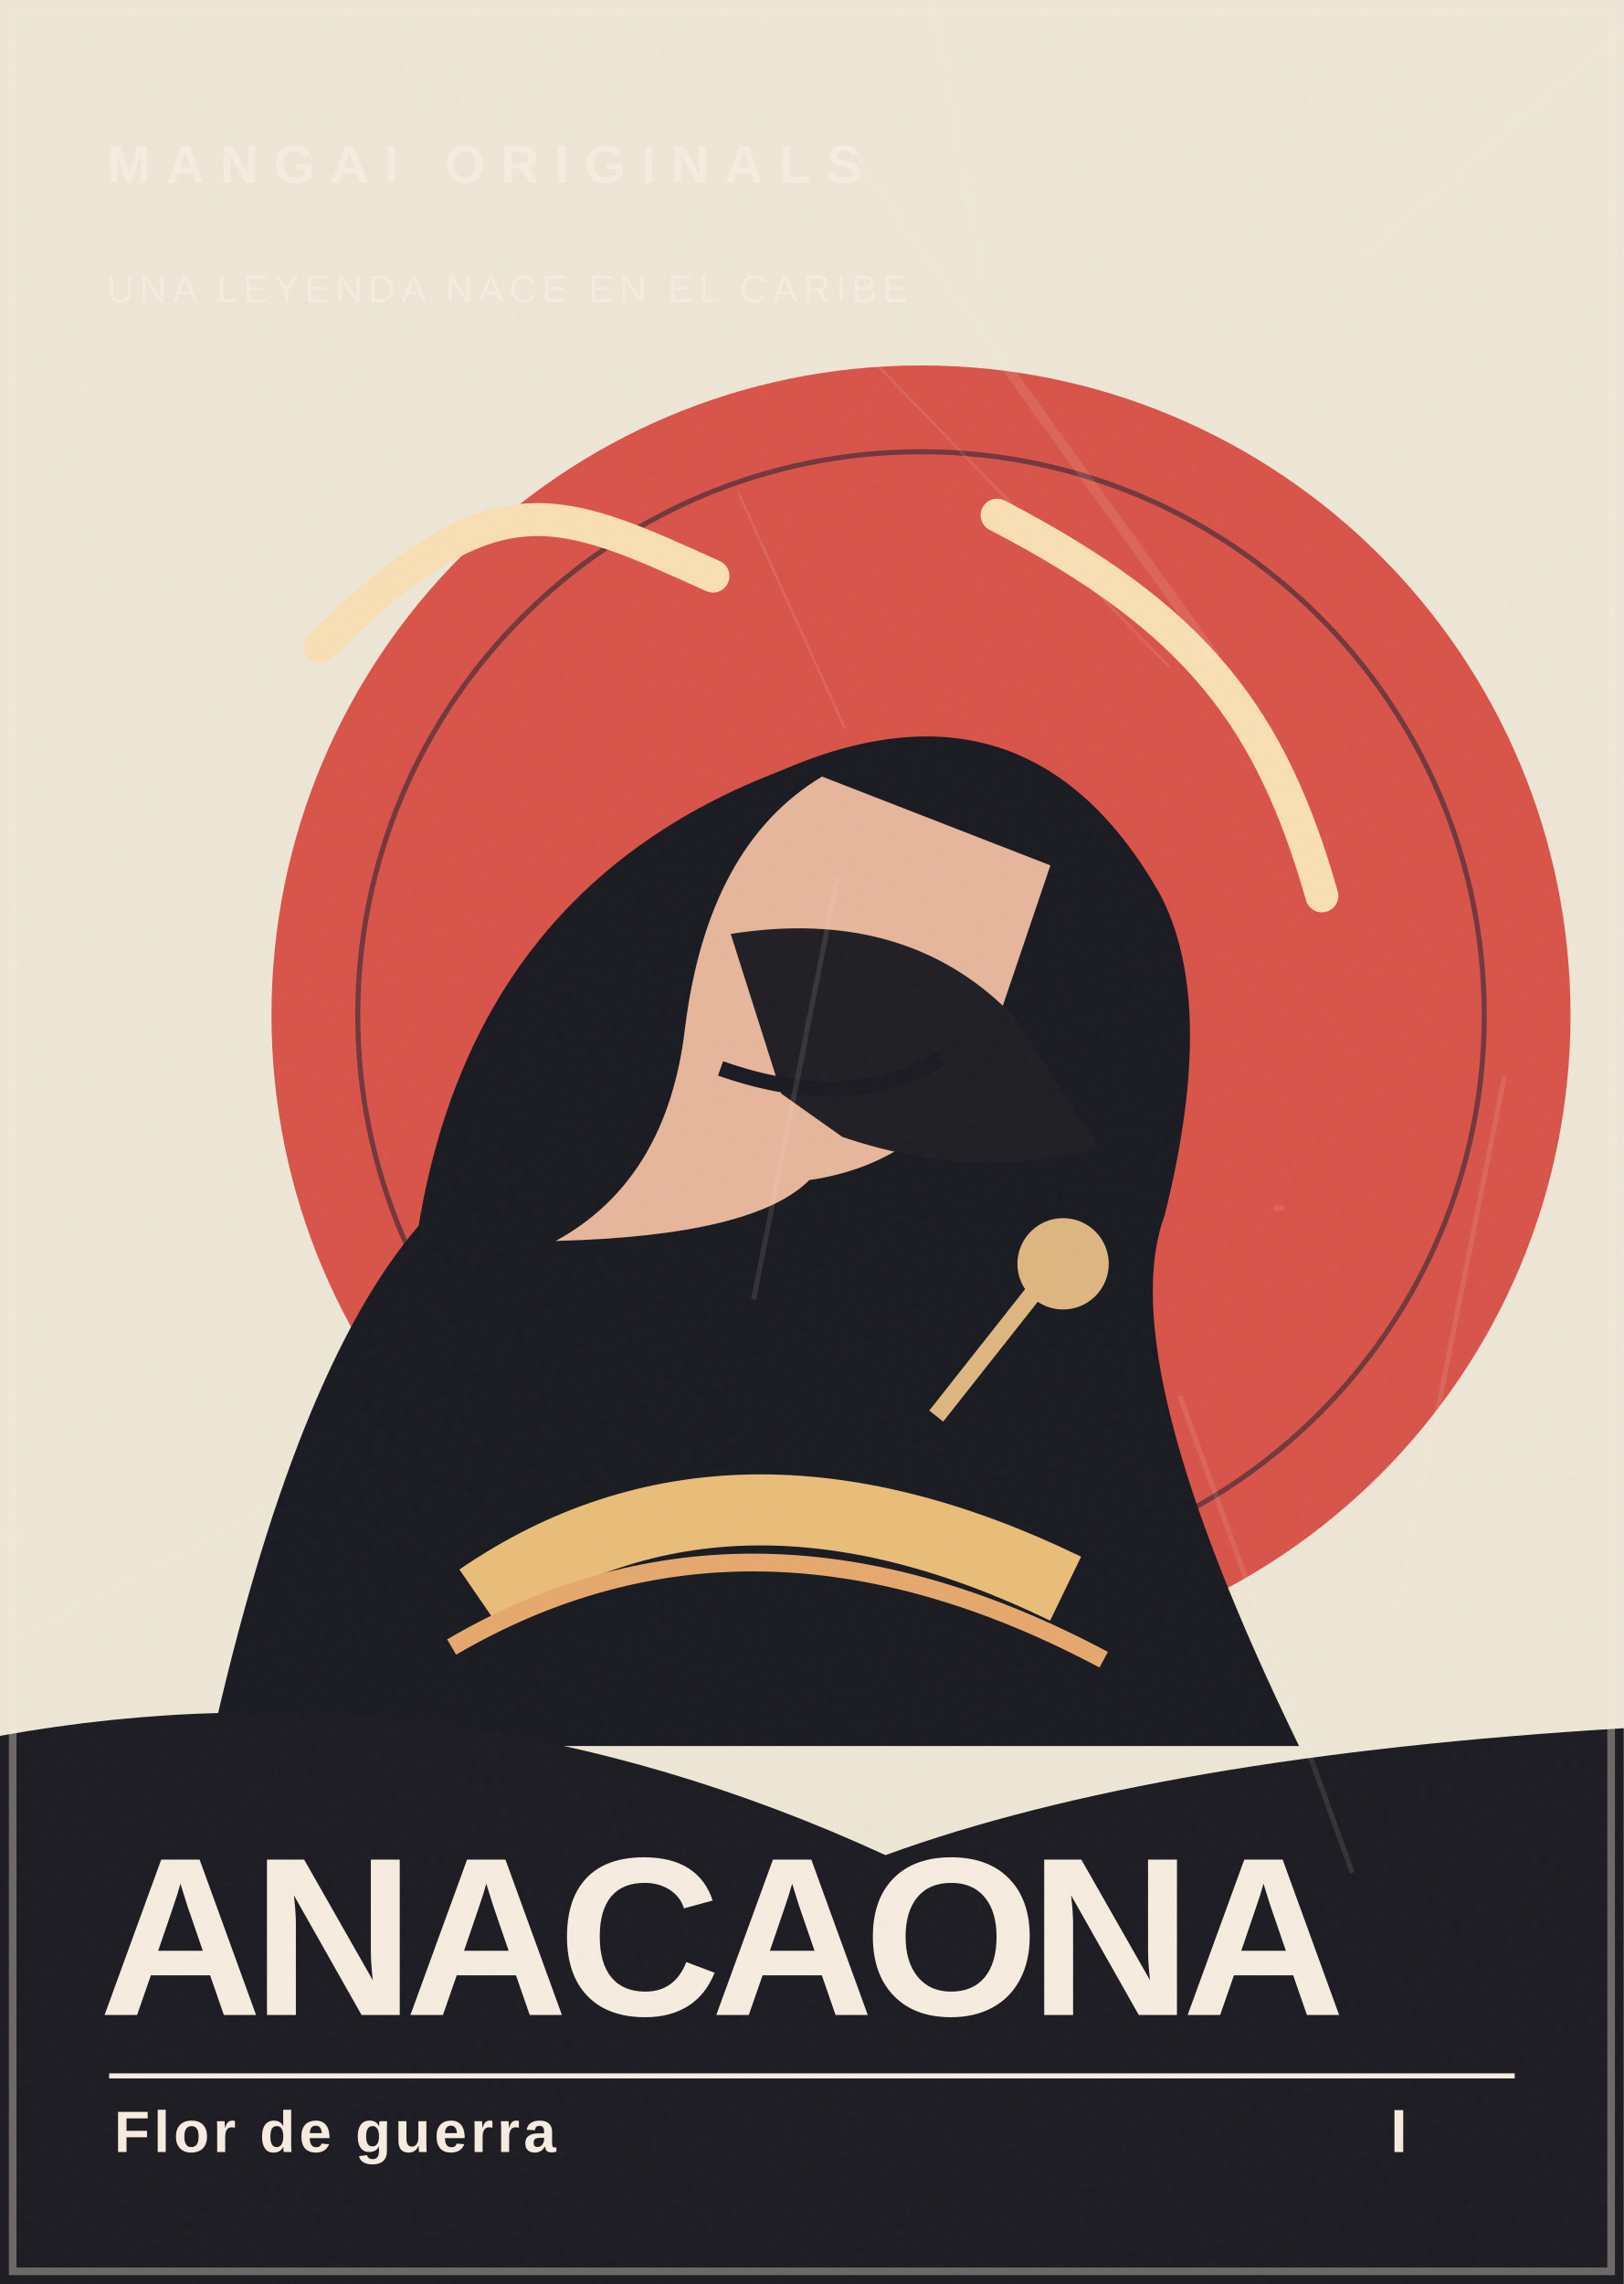
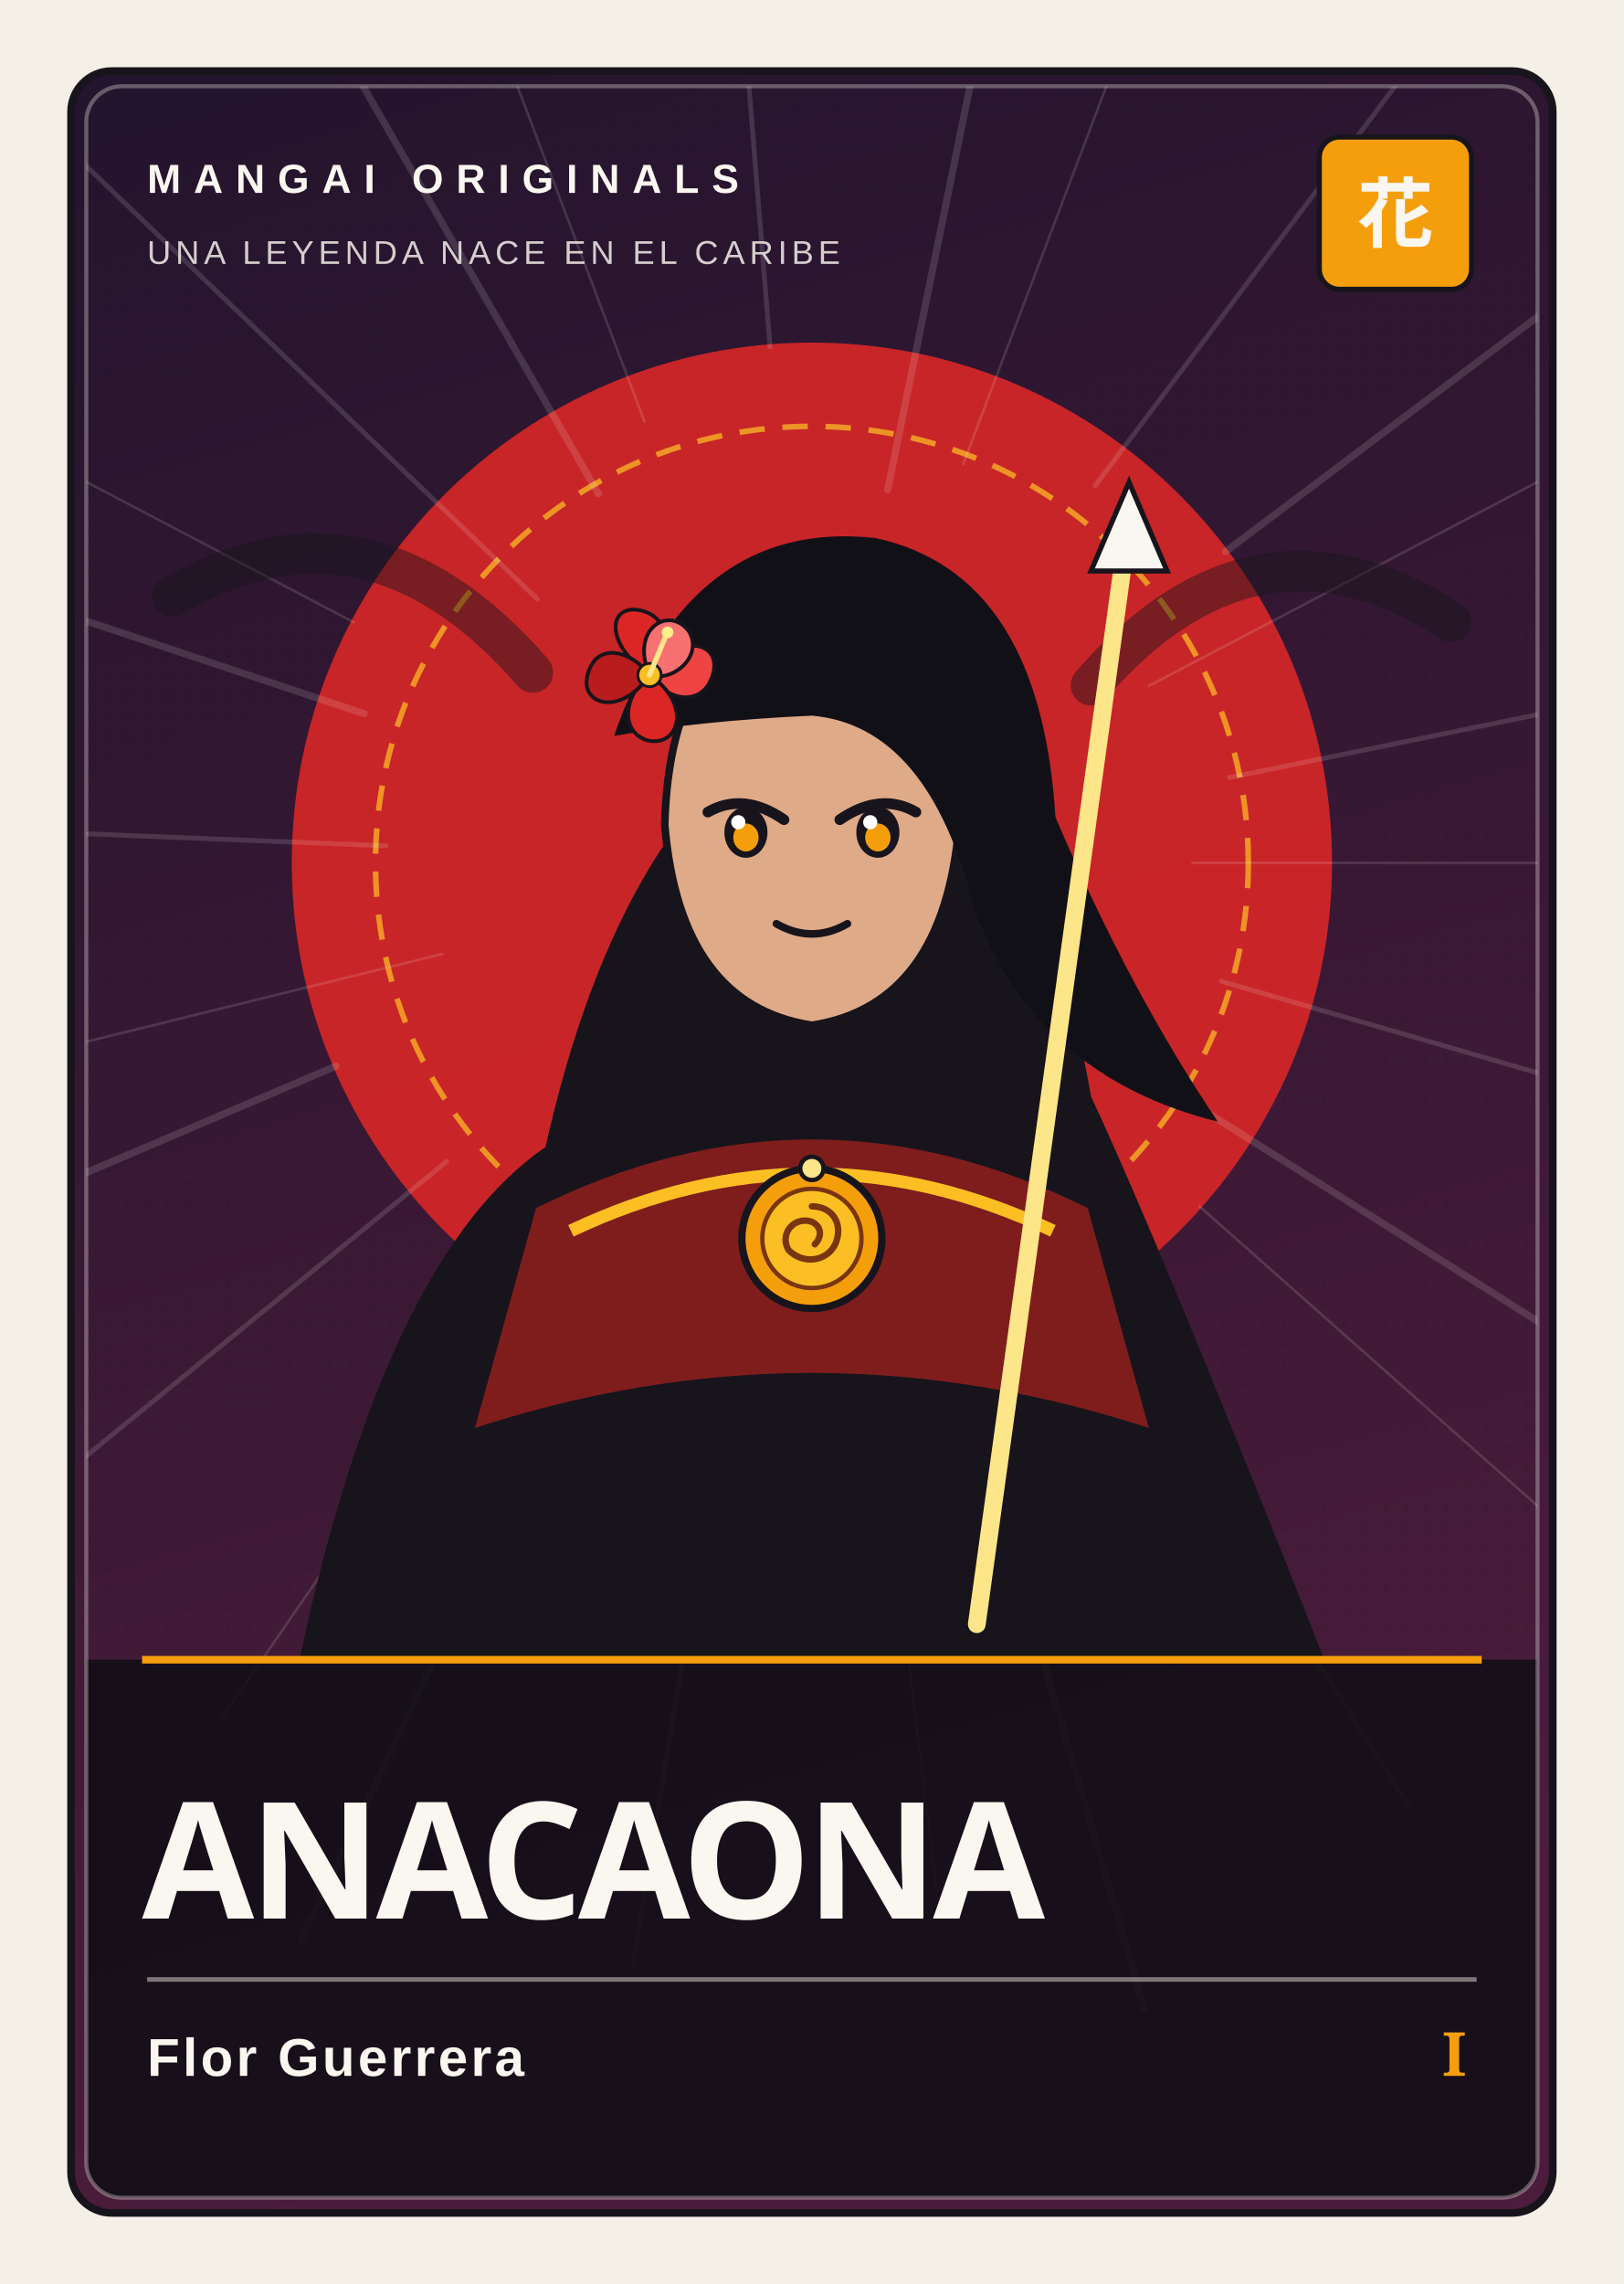
<svg xmlns="http://www.w3.org/2000/svg" width="640" height="900" viewBox="0 0 640 900">
  <defs>
-     <filter id="paper">
-       <feTurbulence type="fractalNoise" baseFrequency="0.32" numOctaves="3" seed="7" stitchTiles="stitch" result="n" />
-       <feColorMatrix in="n" type="saturate" values="0" />
-       <feComponentTransfer>
-         <feFuncA type="linear" slope="0.15" />
-       </feComponentTransfer>
-     </filter>
-     <pattern id="dots" width="14" height="14" patternUnits="userSpaceOnUse">
-       <circle cx="2" cy="2" r="1.7" fill="#14131c" opacity=".35" />
+     <pattern id="toneLight" width="8" height="8" patternUnits="userSpaceOnUse">
+       <circle cx="2" cy="2" r="1.2" fill="#17141b" opacity="0.18" />
    </pattern>
-     <linearGradient id="sky" x1="0" y1="0" x2="1" y2="1">
-       <stop stop-color="#c7a3ff" />
-       <stop offset="1" stop-color="#5c40b6" />
+     <pattern id="toneDense" width="6" height="6" patternUnits="userSpaceOnUse">
+       <circle cx="2" cy="2" r="1.5" fill="#17141b" opacity="0.34" />
+     </pattern>
+     <pattern id="hatch" width="10" height="10" patternUnits="userSpaceOnUse" patternTransform="rotate(35)">
+       <line x1="0" y1="0" x2="0" y2="10" stroke="#17141b" stroke-width="1.3" opacity="0.22" />
+     </pattern>
+     <pattern id="genkoGrid" width="24" height="24" patternUnits="userSpaceOnUse">
+       <path d="M24 0H0V24" fill="none" stroke="#00aeef" stroke-width="0.6" opacity="0.18" />
+     </pattern>
+     <linearGradient id="covBg" x1="0" y1="0" x2="0.2" y2="1">
+       <stop offset="0%" stop-color="#24142d" />
+       <stop offset="100%" stop-color="#4b1c3b" />
    </linearGradient>
+     <clipPath id="safeArt">
+       <rect x="34" y="34" width="572" height="832" rx="14" />
+     </clipPath>
  </defs>
-   <rect width="640" height="900" fill="#eee6d5" />
-   <circle cx="363" cy="400" r="256" fill="#d85349" />
-   <circle cx="363" cy="400" r="222" stroke="#2e2531" fill="none" stroke-width="2" opacity=".6" />
-   <path d="M83 688 Q116 540 165 483 Q187 350 307 304 Q405 261 457 352 Q480 395 459 479 Q438 536 512 688Z" fill="#191921" />
-   <path d="M324 306 Q279 333 270 405 Q263 465 219 489 Q297 487 319 465 Q374 457 394 400 L414 341Z" fill="#e6b69b" />
-   <path d="M288 368 Q358 357 400 401 L433 452 Q385 466 332 448 L308 431Z" fill="#201e24" />
-   <path d="M284 421 Q335 439 371 417" stroke="#191921" stroke-width="6" fill="none" />
-   <path d="M189 630 Q288 562 420 626" stroke="#e9bd78" stroke-width="28" fill="none" />
-   <path d="M178 649 Q296 580 435 654" stroke="#e5a86d" stroke-width="7" fill="none" />
-   <path d="M126 255 C195 187 219 199 281 227 M393 203 C472 244 501 283 521 353" stroke="#f9deb4" stroke-width="13" fill="none" stroke-linecap="round" />
-   <circle cx="419" cy="498" r="18" fill="#ddb680" />
-   <path d="M414 501 l-45 57" stroke="#ddb680" stroke-width="7" />
-   <path d="M0 684 Q177 652 349 731 Q456 692 640 681 V900 H0Z" fill="#1c1b22" />
-   <path d="M 291 194 l 42 93" stroke="#f6ecdf" stroke-width="1" opacity="0.11" />
-   <path d="M 34 588 l -112 -53" stroke="#f6ecdf" stroke-width="1" opacity="0.11" />
-   <path d="M 479 259 l -141 -196" stroke="#f6ecdf" stroke-width="4" opacity="0.11" />
-   <path d="M 388 111 l -37 -194" stroke="#f6ecdf" stroke-width="4" opacity="0.11" />
-   <path d="M 20 619 l -97 -126" stroke="#f6ecdf" stroke-width="1" opacity="0.11" />
-   <path d="M 550 639 l 43 -215" stroke="#f6ecdf" stroke-width="2" opacity="0.11" />
-   <path d="M 7 610 l -92 -92" stroke="#f6ecdf" stroke-width="4" opacity="0.11" />
-   <path d="M 107 593 l -100 52" stroke="#f6ecdf" stroke-width="3" opacity="0.11" />
-   <path d="M 533 738 l -68 -188" stroke="#f6ecdf" stroke-width="2" opacity="0.11" />
-   <path d="M 341 139 l 120 124" stroke="#f6ecdf" stroke-width="1" opacity="0.11" />
-   <path d="M 537 101 l 156 -135" stroke="#f6ecdf" stroke-width="4" opacity="0.11" />
-   <path d="M 504 477 l 0 -2" stroke="#f6ecdf" stroke-width="4" opacity="0.11" />
-   <path d="M 330 346 l -33 166" stroke="#f6ecdf" stroke-width="2" opacity="0.11" />
-   <text x="42" y="72" fill="#f6ecdf" font-family="Arial,sans-serif" font-size="21" font-weight="800" letter-spacing="6">MANGAI ORIGINALS</text>
-   <text x="42" y="119" fill="#f6ecdf" font-family="Arial,sans-serif" font-size="15" letter-spacing="2.1">UNA LEYENDA NACE EN EL CARIBE</text>
-   <text x="39" y="794" fill="#f6ecdf" font-family="Arial Black,Arial,sans-serif" font-size="89" font-weight="900" letter-spacing="-4">ANACAONA</text>
-   <path d="M43 818 H597" stroke="#f6ecdf" stroke-width="2" />
-   <text x="45" y="848" fill="#f6ecdf" font-family="Arial,sans-serif" font-size="23" font-weight="700" letter-spacing="1.5">Flor de guerra</text>
-   <text x="548" y="848" fill="#f6ecdf" font-family="Arial,sans-serif" font-size="24" font-weight="800">I</text>
-   <rect x="0" y="0" width="640" height="900" filter="url(#paper)" opacity=".26" />
-   <rect x="5" y="5" width="630" height="890" fill="none" stroke="#f6ecdf" stroke-width="3" opacity=".36" />
+   <rect width="640" height="900" fill="#f4f0e7" />
+   <rect x="28" y="28" width="584" height="844" rx="16" fill="url(#covBg)" stroke="#17141b" stroke-width="3" />
+   <g clip-path="url(#safeArt)">
+     <rect x="34" y="34" width="572" height="832" fill="url(#toneLight)" opacity="0.35" />
+     <circle cx="320" cy="340" r="205" fill="#dc2626" opacity="0.88" />
+     <circle cx="320" cy="340" r="172" fill="none" stroke="#fbbf24" stroke-width="2.2" stroke-dasharray="10 7" opacity="0.72" />
+     <line x1="470.0" y1="340.0" x2="730.0" y2="340.0" stroke="#faf7f0" stroke-width="1.0" opacity="0.14" stroke-linecap="round" />
+     <line x1="481.4" y1="386.7" x2="742.7" y2="462.3" stroke="#faf7f0" stroke-width="1.9" opacity="0.14" stroke-linecap="round" />
+     <line x1="477.3" y1="439.3" x2="717.4" y2="591.0" stroke="#faf7f0" stroke-width="2.8" opacity="0.14" stroke-linecap="round" />
+     <line x1="472.7" y1="475.3" x2="626.9" y2="611.9" stroke="#faf7f0" stroke-width="1.0" opacity="0.14" stroke-linecap="round" />
+     <line x1="400.2" y1="466.8" x2="555.3" y2="711.8" stroke="#faf7f0" stroke-width="1.9" opacity="0.14" stroke-linecap="round" />
+     <line x1="366.8" y1="501.3" x2="451.0" y2="791.4" stroke="#faf7f0" stroke-width="2.8" opacity="0.14" stroke-linecap="round" />
+     <line x1="342.4" y1="524.6" x2="369.4" y2="747.0" stroke="#faf7f0" stroke-width="1.0" opacity="0.14" stroke-linecap="round" />
+     <line x1="287.3" y1="541.4" x2="249.5" y2="774.3" stroke="#faf7f0" stroke-width="1.9" opacity="0.14" stroke-linecap="round" />
+     <line x1="255.8" y1="475.6" x2="118.7" y2="764.7" stroke="#faf7f0" stroke-width="2.8" opacity="0.14" stroke-linecap="round" />
+     <line x1="224.6" y1="478.3" x2="87.1" y2="677.4" stroke="#faf7f0" stroke-width="1.0" opacity="0.14" stroke-linecap="round" />
+     <line x1="176.0" y1="457.7" x2="-20.7" y2="618.4" stroke="#faf7f0" stroke-width="1.9" opacity="0.14" stroke-linecap="round" />
+     <line x1="132.4" y1="420.1" x2="-112.3" y2="524.5" stroke="#faf7f0" stroke-width="2.8" opacity="0.14" stroke-linecap="round" />
+     <line x1="174.4" y1="375.9" x2="-78.1" y2="438.1" stroke="#faf7f0" stroke-width="1.0" opacity="0.14" stroke-linecap="round" />
+     <line x1="152.1" y1="333.3" x2="-119.6" y2="322.4" stroke="#faf7f0" stroke-width="1.9" opacity="0.14" stroke-linecap="round" />
+     <line x1="143.5" y1="281.2" x2="-125.9" y2="191.4" stroke="#faf7f0" stroke-width="2.8" opacity="0.14" stroke-linecap="round" />
+     <line x1="139.4" y1="245.2" x2="-43.0" y2="149.5" stroke="#faf7f0" stroke-width="1.0" opacity="0.14" stroke-linecap="round" />
+     <line x1="211.8" y1="236.1" x2="2.6" y2="35.3" stroke="#faf7f0" stroke-width="1.9" opacity="0.14" stroke-linecap="round" />
+     <line x1="235.9" y1="194.6" x2="84.8" y2="-66.9" stroke="#faf7f0" stroke-width="2.8" opacity="0.14" stroke-linecap="round" />
+     <line x1="254.0" y1="166.1" x2="174.6" y2="-43.4" stroke="#faf7f0" stroke-width="1.0" opacity="0.14" stroke-linecap="round" />
+     <line x1="303.5" y1="136.7" x2="284.5" y2="-98.6" stroke="#faf7f0" stroke-width="1.9" opacity="0.14" stroke-linecap="round" />
+     <line x1="349.9" y1="193.0" x2="413.8" y2="-120.6" stroke="#faf7f0" stroke-width="2.8" opacity="0.14" stroke-linecap="round" />
+     <line x1="379.6" y1="182.9" x2="465.4" y2="-43.4" stroke="#faf7f0" stroke-width="1.0" opacity="0.14" stroke-linecap="round" />
+     <line x1="431.7" y1="191.3" x2="584.2" y2="-11.8" stroke="#faf7f0" stroke-width="1.9" opacity="0.14" stroke-linecap="round" />
+     <line x1="483.0" y1="217.4" x2="695.6" y2="57.4" stroke="#faf7f0" stroke-width="2.8" opacity="0.14" stroke-linecap="round" />
+     <line x1="452.8" y1="270.3" x2="683.0" y2="149.5" stroke="#faf7f0" stroke-width="1.0" opacity="0.14" stroke-linecap="round" />
+     <line x1="484.6" y1="306.4" x2="751.1" y2="251.9" stroke="#faf7f0" stroke-width="1.9" opacity="0.14" stroke-linecap="round" />
+     <path d="M68 235 Q145 190 210 265 M572 245 Q495 195 430 270" fill="none" stroke="#17141b" stroke-width="16" stroke-linecap="round" opacity="0.45" />
+     <path d="M118 654 Q152 495 215 452 Q245 318 320 278 Q404 282 430 432 Q458 492 522 654 Z" fill="#17141b" />
+     <path d="M262 325 Q264 248 320 238 Q376 248 378 325 Q372 396 320 404 Q268 396 262 325 Z" fill="#dfaa88" stroke="#17141b" stroke-width="3" />
+     <path d="M242 290 Q272 204 345 212 Q410 226 416 322 Q445 390 480 442 Q408 424 384 358 Q366 286 320 282 Q276 284 242 290 Z" fill="#121017" />
+     <g>
+       <path d="M279 320 Q293 312 309 323" fill="none" stroke="#17141b" stroke-width="4.2" stroke-linecap="round" />
+       <ellipse cx="294" cy="328" rx="8.5" ry="10" fill="#17141b" />
+       <ellipse cx="294" cy="330" rx="5" ry="5.5" fill="#f59e0b" />
+       <circle cx="291" cy="324" r="2.8" fill="#ffffff" />
+       <path d="M361 320 Q347 312 331 323" fill="none" stroke="#17141b" stroke-width="4.2" stroke-linecap="round" />
+       <ellipse cx="346" cy="328" rx="8.5" ry="10" fill="#17141b" />
+       <ellipse cx="346" cy="330" rx="5" ry="5.5" fill="#f59e0b" />
+       <circle cx="343" cy="324" r="2.8" fill="#ffffff" />
+     </g>
+     <path d="M306 364 Q320 372 334 364" fill="none" stroke="#17141b" stroke-width="3" stroke-linecap="round" />
+     <g transform="translate(256,266) rotate(-18) scale(0.92)">
+       <path d="M0 0 C-14 -18 -8 -34 4 -28 C16 -22 14 -6 0 0 Z" fill="#dc2626" stroke="#17141b" stroke-width="1.6" />
+       <path d="M0 0 C18 -14 34 -4 26 8 C18 20 4 14 0 0 Z" fill="#ef4444" stroke="#17141b" stroke-width="1.6" />
+       <path d="M0 0 C14 18 2 34 -10 26 C-20 18 -12 4 0 0 Z" fill="#dc2626" stroke="#17141b" stroke-width="1.6" />
+       <path d="M0 0 C-18 14 -34 2 -24 -10 C-16 -20 -4 -12 0 0 Z" fill="#b91c1c" stroke="#17141b" stroke-width="1.6" />
+       <path d="M0 0 C-2 -22 18 -26 22 -12 C24 0 8 6 0 0 Z" fill="#f87171" stroke="#17141b" stroke-width="1.6" />
+       <circle cx="0" cy="0" r="5" fill="#fbbf24" stroke="#17141b" stroke-width="1.2" />
+       <path d="M0 0 L12 -14" stroke="#fde68a" stroke-width="2.2" stroke-linecap="round" />
+       <circle cx="13" cy="-15" r="2.5" fill="#fef08a" />
+     </g>
+     <path d="M210 475 Q320 420 430 475 L455 565 Q320 520 185 565 Z" fill="#7f1d1d" stroke="#17141b" stroke-width="3" />
+     <path d="M225 485 Q320 440 415 485" fill="none" stroke="#fbbf24" stroke-width="5" />
+     <g transform="translate(320,488) scale(1.15)">
+       <circle cx="0" cy="0" r="24" fill="#f59e0b" stroke="#17141b" stroke-width="2.5" />
+       <circle cx="0" cy="0" r="17" fill="#fbbf24" stroke="#78350f" stroke-width="1.5" />
+       <path d="M0 -11 C7 -11 11 -5 8 2 C5 8 -3 9 -8 4 C-11 -1 -7 -7 -1 -6 C3 -5 4 -1 1 2" fill="none" stroke="#78350f" stroke-width="2.2" stroke-linecap="round" />
+       <circle cx="0" cy="-24" r="4" fill="#fde68a" stroke="#17141b" stroke-width="1.5" />
+     </g>
+     <path d="M445 205 L385 640" stroke="#fde68a" stroke-width="7" stroke-linecap="round" />
+     <path d="M445 190 L460 225 L430 225 Z" fill="#faf7f0" stroke="#17141b" stroke-width="2" />
+     <rect x="34" y="654" width="572" height="212" fill="#0f0d14" opacity="0.86" />
+     <line x1="56" y1="654" x2="584" y2="654" stroke="#f59e0b" stroke-width="3" />
+   </g>
+   <rect x="34" y="34" width="572" height="832" rx="14" fill="none" stroke="#faf7f0" stroke-width="1.6" opacity="0.32" />
+   <g fill="#faf7f0">
+     <text x="58" y="76" font-family="Arial,sans-serif" font-size="16" font-weight="800" letter-spacing="5">MANGAI ORIGINALS</text>
+     <text x="58" y="104" font-family="Arial,sans-serif" font-size="13" letter-spacing="1.8" opacity="0.82">UNA LEYENDA NACE EN EL CARIBE</text>
+     <rect x="520" y="54" width="60" height="60" rx="8" fill="#f59e0b" stroke="#17141b" stroke-width="2" />
+     <text x="550" y="95" text-anchor="middle" font-family="Georgia,serif" font-size="30" font-weight="900" fill="#faf7f0">花</text>
+     <text x="56" y="756" font-family="Arial Black,Impact,sans-serif" font-size="64" font-weight="900" letter-spacing="-2">ANACAONA</text>
+     <line x1="58" y1="780" x2="582" y2="780" stroke="#faf7f0" stroke-width="1.8" opacity="0.45" />
+     <text x="58" y="818" font-family="Arial,sans-serif" font-size="21" font-weight="700" letter-spacing="1.2">Flor Guerrera</text>
+     <text x="578" y="818" text-anchor="end" font-family="Georgia,serif" font-size="24" font-weight="800" fill="#f59e0b">I</text>
+   </g>
</svg>
